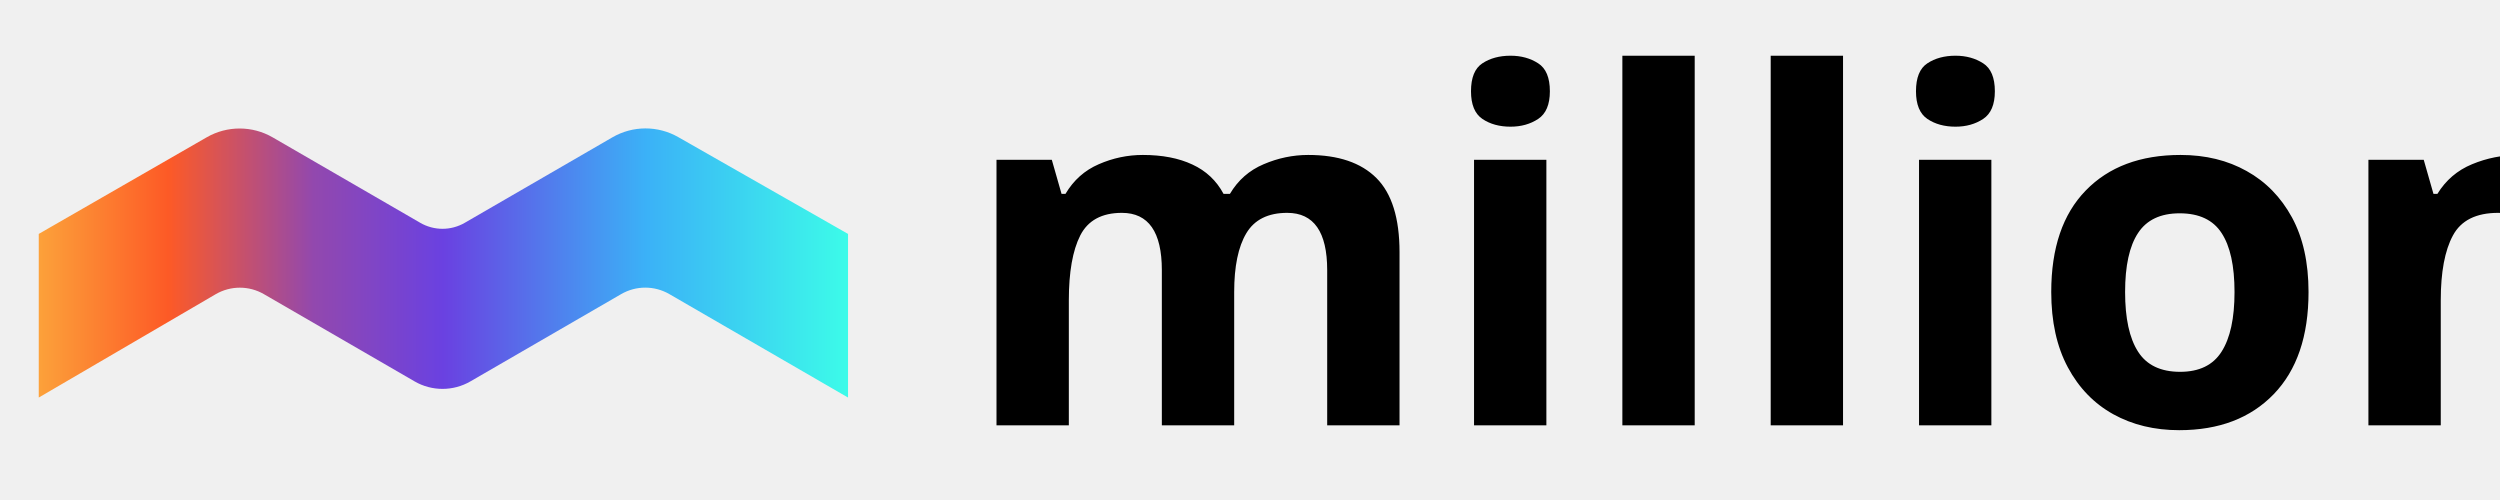
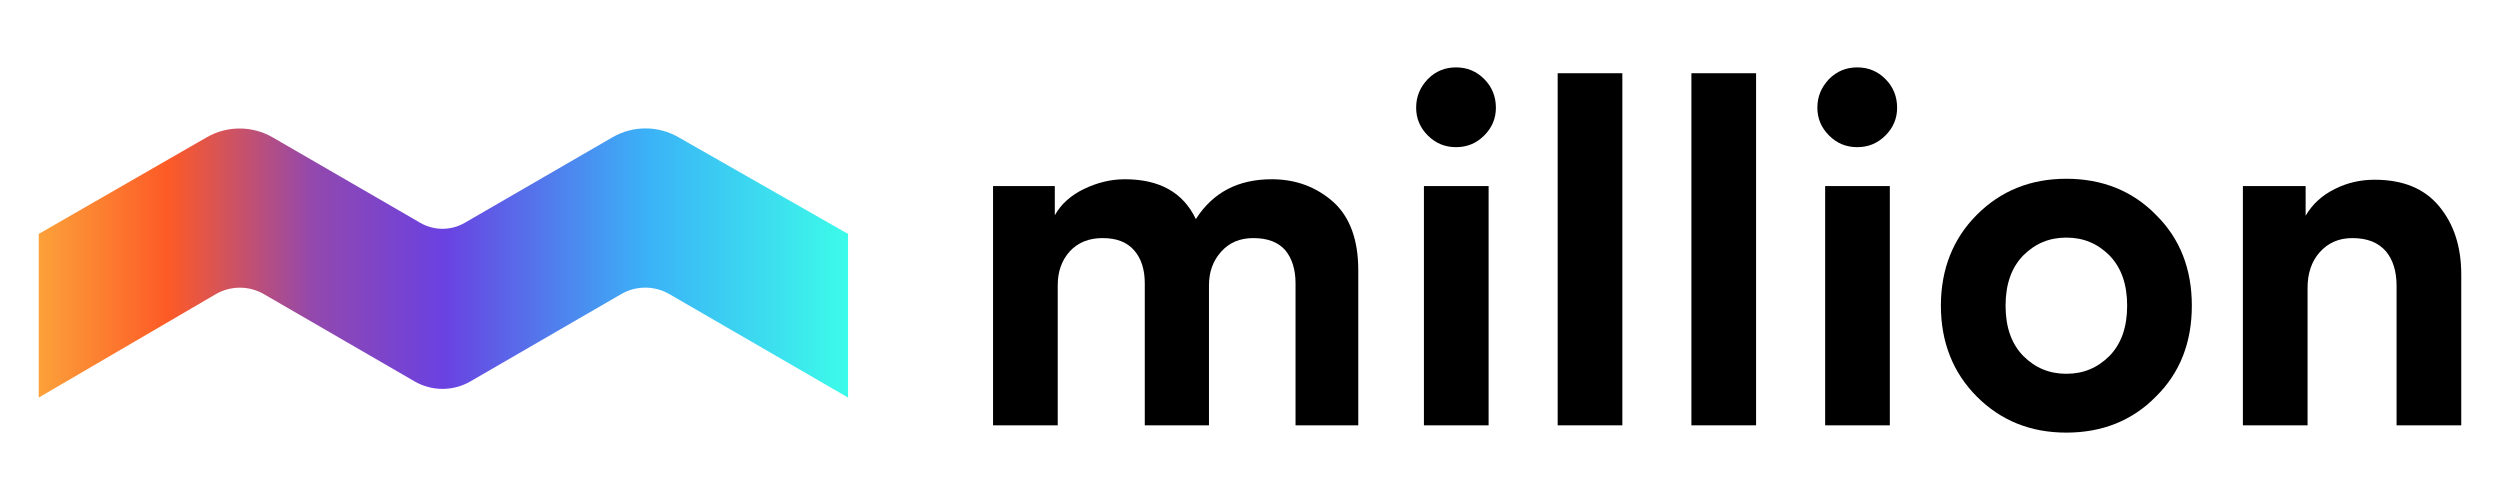
<svg xmlns="http://www.w3.org/2000/svg" width="100%" height="100%" viewBox="0 0 1000 200" version="1.1" xml:space="preserve" style="fill-rule:evenodd;clip-rule:evenodd;stroke-linejoin:round;stroke-miterlimit:2;">
+   <g transform="matrix(0.988142,0,0,1,0,0)">
+     <rect x="0" y="0" width="1012" height="200" style="fill:white;" />
+   </g>
  <g transform="matrix(3.89058,0,0,3.89058,-671.419,-1218.81)">
-     <text x="271.123px" y="357.001px" style="font-family:'CircularStd-Bold', 'Circular Std', sans-serif;font-weight:700;font-size:50px;">million</text>
+     <g transform="matrix(50,0,0,50,271.123,357.001)">
+       <path d="M0.204,-0L0.071,-0L0.071,-0.492L0.198,-0.492L0.198,-0.432C0.211,-0.455 0.231,-0.473 0.258,-0.486C0.285,-0.499 0.313,-0.506 0.342,-0.506C0.413,-0.506 0.462,-0.479 0.488,-0.424C0.523,-0.479 0.575,-0.506 0.644,-0.506C0.694,-0.506 0.736,-0.49 0.771,-0.459C0.805,-0.428 0.822,-0.381 0.822,-0.319L0.822,-0L0.693,-0L0.693,-0.292C0.693,-0.32 0.686,-0.343 0.672,-0.36C0.657,-0.377 0.635,-0.385 0.606,-0.385C0.579,-0.385 0.557,-0.376 0.54,-0.357C0.523,-0.338 0.515,-0.315 0.515,-0.288L0.515,-0L0.383,-0L0.383,-0.292C0.383,-0.32 0.376,-0.343 0.361,-0.36C0.346,-0.377 0.325,-0.385 0.296,-0.385C0.268,-0.385 0.246,-0.376 0.229,-0.358C0.212,-0.339 0.204,-0.316 0.204,-0.288L0.204,-0Z" style="fill-rule:nonzero;" />
+     </g>
+     <g transform="matrix(50,0,0,50,315.423,357.001)">
+       <path d="M0.204,-0L0.071,-0L0.071,-0.492L0.204,-0.492L0.204,-0ZM0.055,-0.653C0.055,-0.676 0.063,-0.695 0.079,-0.712C0.095,-0.728 0.114,-0.736 0.137,-0.736C0.16,-0.736 0.179,-0.728 0.195,-0.712C0.211,-0.696 0.219,-0.676 0.219,-0.653C0.219,-0.631 0.211,-0.612 0.195,-0.596C0.179,-0.58 0.16,-0.572 0.137,-0.572C0.114,-0.572 0.095,-0.58 0.079,-0.596C0.063,-0.612 0.055,-0.631 0.055,-0.653Z" style="fill-rule:nonzero;" />
+     </g>
+     <g transform="matrix(50,0,0,50,329.173,357.001)">
+       <rect x="0.071" y="-0.724" width="0.133" height="0.724" style="fill-rule:nonzero;" />
+     </g>
+     <g transform="matrix(50,0,0,50,342.923,357.001)">
+       <rect x="0.071" y="-0.724" width="0.133" height="0.724" style="fill-rule:nonzero;" />
+     </g>
+     <g transform="matrix(50,0,0,50,356.673,357.001)">
+       <path d="M0.204,-0L0.071,-0L0.071,-0.492L0.204,-0.492L0.204,-0ZM0.055,-0.653C0.055,-0.676 0.063,-0.695 0.079,-0.712C0.095,-0.728 0.114,-0.736 0.137,-0.736C0.16,-0.736 0.179,-0.728 0.195,-0.712C0.211,-0.696 0.219,-0.676 0.219,-0.653C0.219,-0.631 0.211,-0.612 0.195,-0.596C0.179,-0.58 0.16,-0.572 0.137,-0.572C0.114,-0.572 0.095,-0.58 0.079,-0.596C0.063,-0.612 0.055,-0.631 0.055,-0.653Z" style="fill-rule:nonzero;" />
+     </g>
+     <g transform="matrix(50,0,0,50,370.423,357.001)">
+       <path d="M0.203,-0.143C0.228,-0.118 0.257,-0.106 0.292,-0.106C0.327,-0.106 0.356,-0.118 0.381,-0.143C0.405,-0.168 0.417,-0.202 0.417,-0.246C0.417,-0.29 0.405,-0.324 0.381,-0.349C0.356,-0.374 0.327,-0.386 0.292,-0.386C0.257,-0.386 0.228,-0.374 0.203,-0.349C0.179,-0.324 0.167,-0.29 0.167,-0.246C0.167,-0.202 0.179,-0.168 0.203,-0.143ZM0.108,-0.433C0.157,-0.482 0.218,-0.507 0.292,-0.507C0.366,-0.507 0.428,-0.482 0.476,-0.433C0.526,-0.384 0.55,-0.321 0.55,-0.246C0.55,-0.171 0.526,-0.108 0.476,-0.059C0.428,-0.01 0.366,0.015 0.292,0.015C0.218,0.015 0.157,-0.01 0.108,-0.059C0.059,-0.108 0.034,-0.171 0.034,-0.246C0.034,-0.321 0.059,-0.384 0.108,-0.433Z" style="fill-rule:nonzero;" />
+     </g>
+     <g transform="matrix(50,0,0,50,399.623,357.001)">
+       <path d="M0.204,-0.283L0.204,-0L0.071,-0L0.071,-0.492L0.2,-0.492L0.2,-0.431C0.214,-0.455 0.234,-0.473 0.26,-0.486C0.286,-0.499 0.313,-0.505 0.342,-0.505C0.4,-0.505 0.444,-0.487 0.474,-0.451C0.505,-0.414 0.52,-0.367 0.52,-0.31L0.52,-0L0.387,-0L0.387,-0.287C0.387,-0.316 0.38,-0.34 0.365,-0.358C0.349,-0.376 0.327,-0.385 0.296,-0.385C0.268,-0.385 0.246,-0.375 0.229,-0.356C0.212,-0.337 0.204,-0.312 0.204,-0.283Z" style="fill-rule:nonzero;" />
+     </g>
  </g>
  <g transform="matrix(0.711463,0,0,0.711463,-227.82,-210.229)">
    <path d="M342,427C342,427 404.358,391.131 436.427,372.683C447.921,366.072 462.068,366.092 473.543,372.735C496.911,386.264 536.441,409.15 556.509,420.768C564.235,425.242 573.765,425.242 581.491,420.768C601.586,409.134 641.197,386.202 664.553,372.68C675.975,366.067 690.051,366.021 701.517,372.558C733.805,390.968 797,427 797,427L797,519C797,519 726.727,478.316 696.528,460.832C688.16,455.987 677.84,455.987 669.472,460.832C648.239,473.125 607.195,496.887 584.695,509.913C574.987,515.534 563.013,515.534 553.305,509.913C530.823,496.897 489.826,473.163 468.579,460.861C460.184,456.001 449.827,456.021 441.451,460.913C411.441,478.441 342,519 342,519L342,427Z" style="fill:url(#_Linear1);" />
  </g>
  <defs>
    <linearGradient id="_Linear1" x1="0" y1="0" x2="1" y2="0" gradientUnits="userSpaceOnUse" gradientTransform="matrix(455,0,0,455,342,443.119)">
      <stop offset="0" style="stop-color:rgb(252,161,58);stop-opacity:1" />
      <stop offset="0.16" style="stop-color:rgb(253,90,38);stop-opacity:1" />
      <stop offset="0.34" style="stop-color:rgb(146,72,174);stop-opacity:1" />
      <stop offset="0.5" style="stop-color:rgb(106,65,225);stop-opacity:1" />
      <stop offset="0.75" style="stop-color:rgb(59,177,247);stop-opacity:1" />
      <stop offset="1" style="stop-color:rgb(60,251,233);stop-opacity:1" />
    </linearGradient>
  </defs>
</svg>
